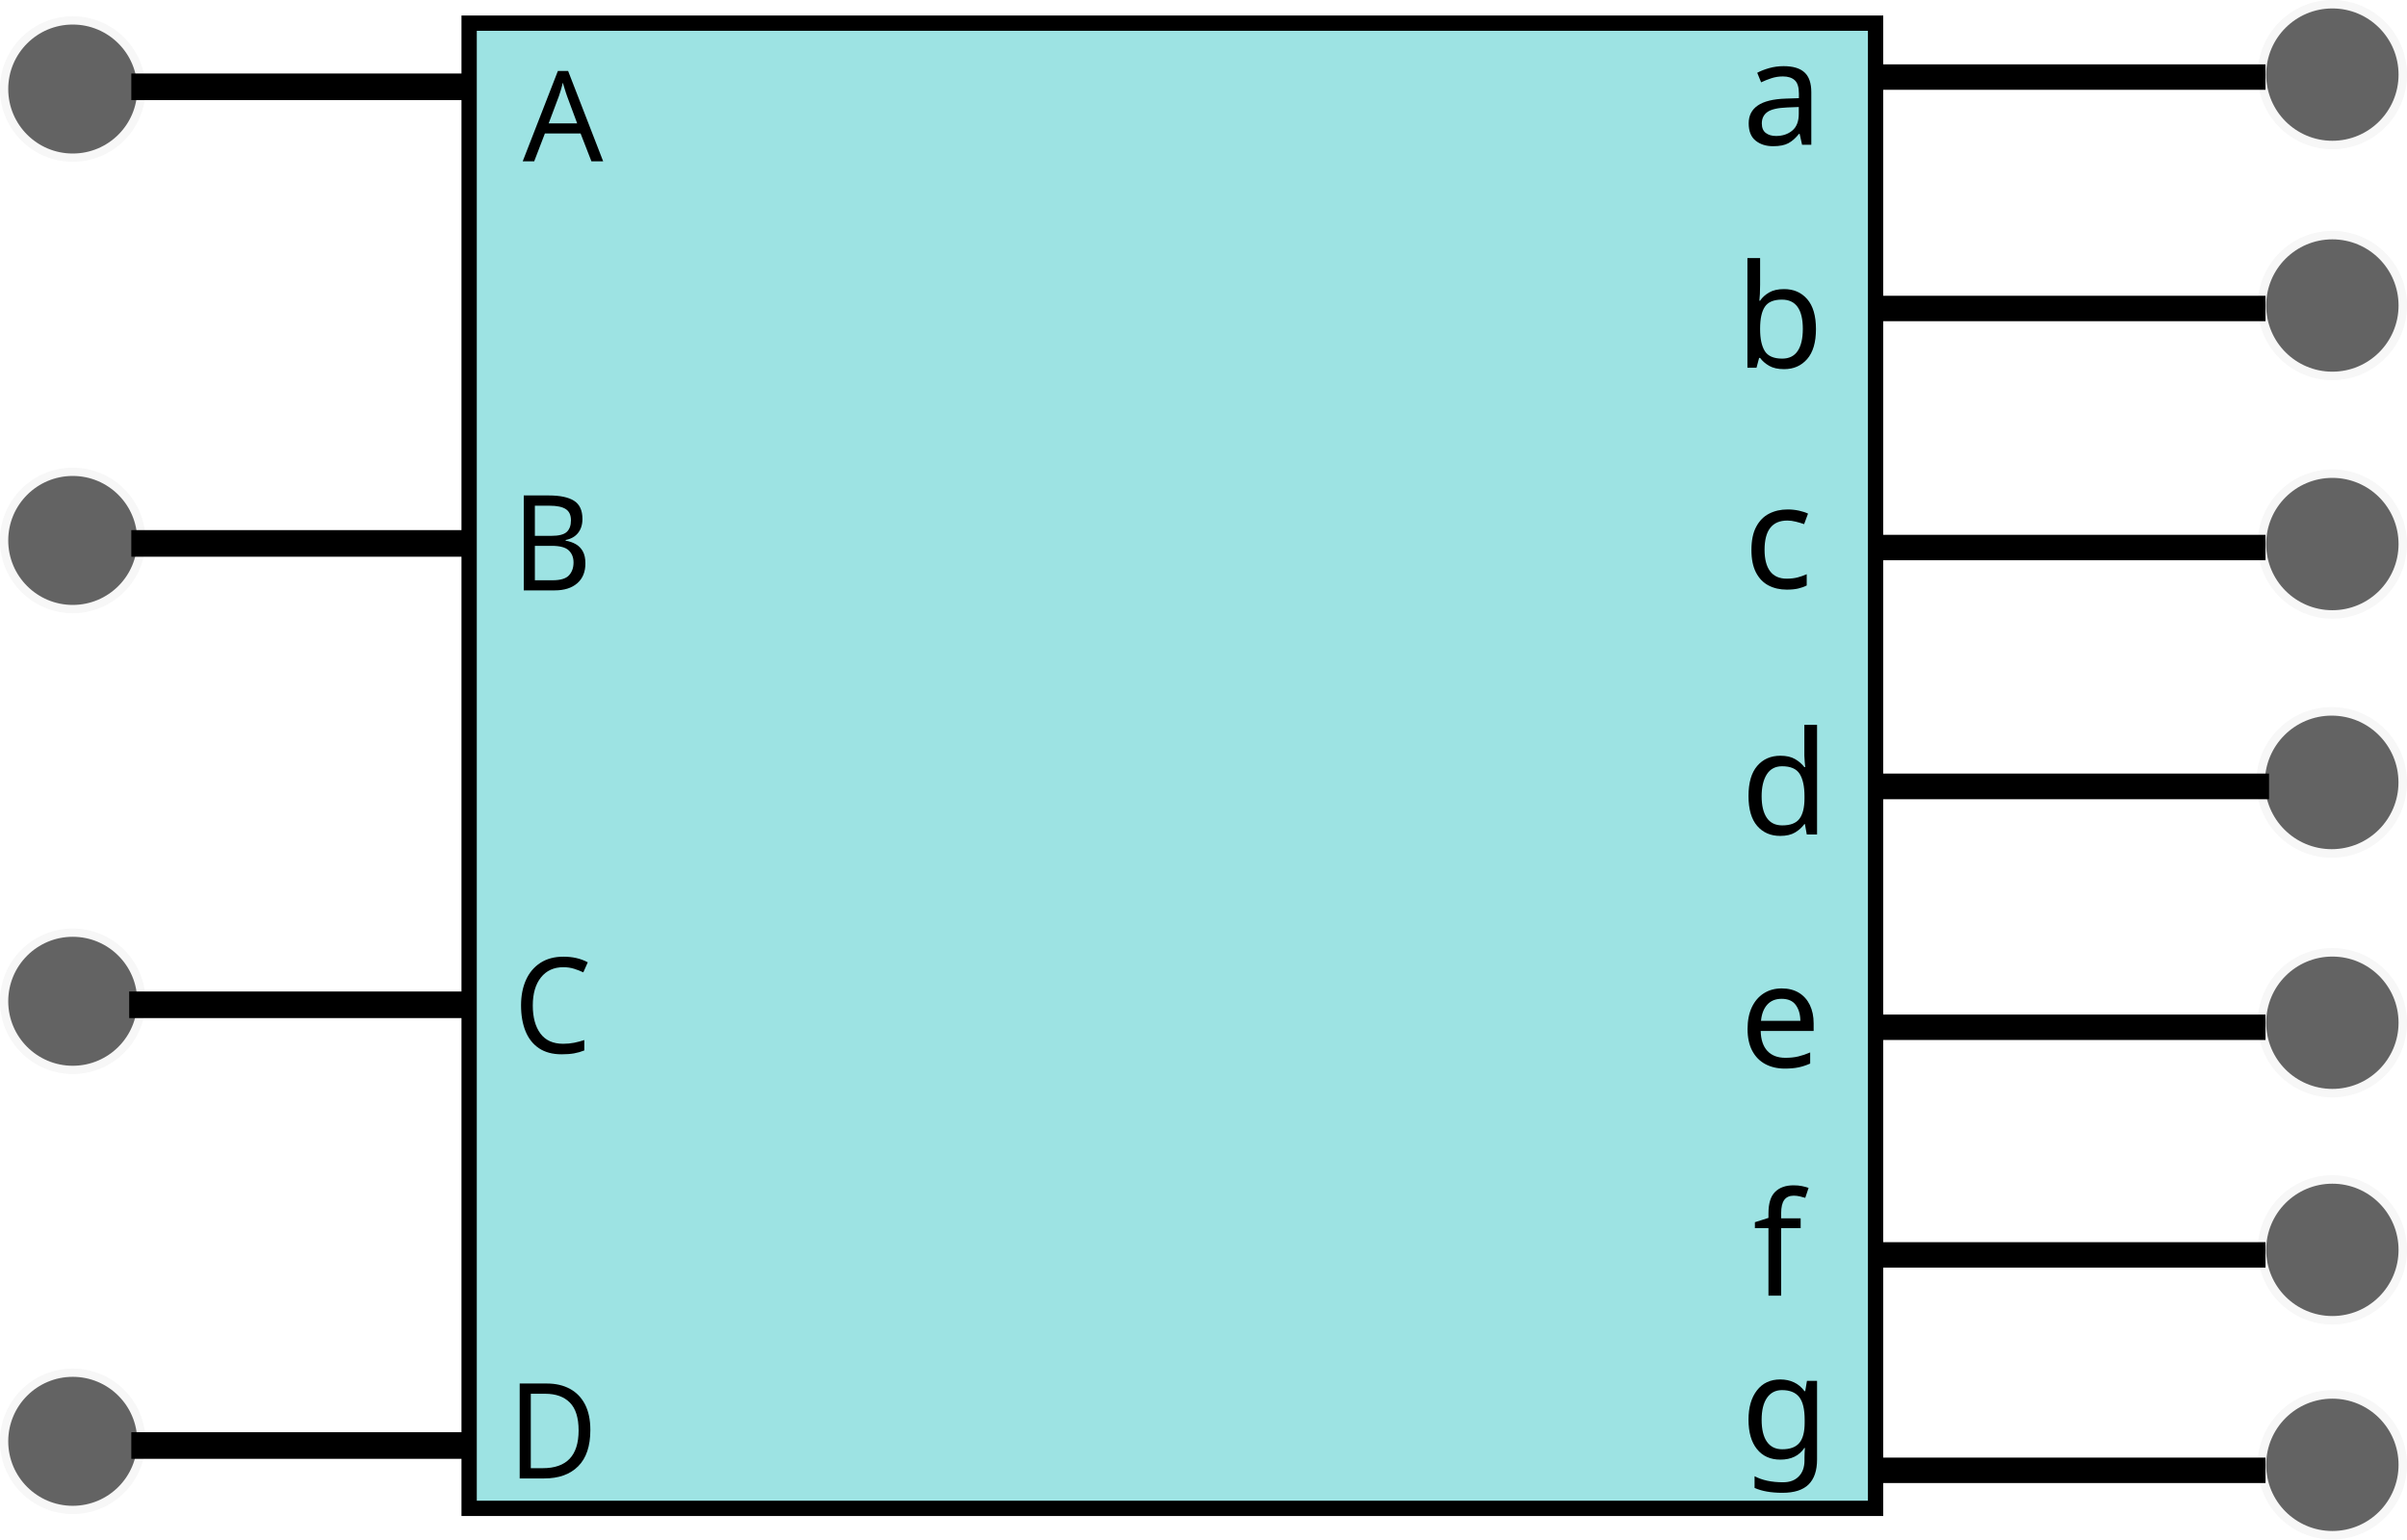
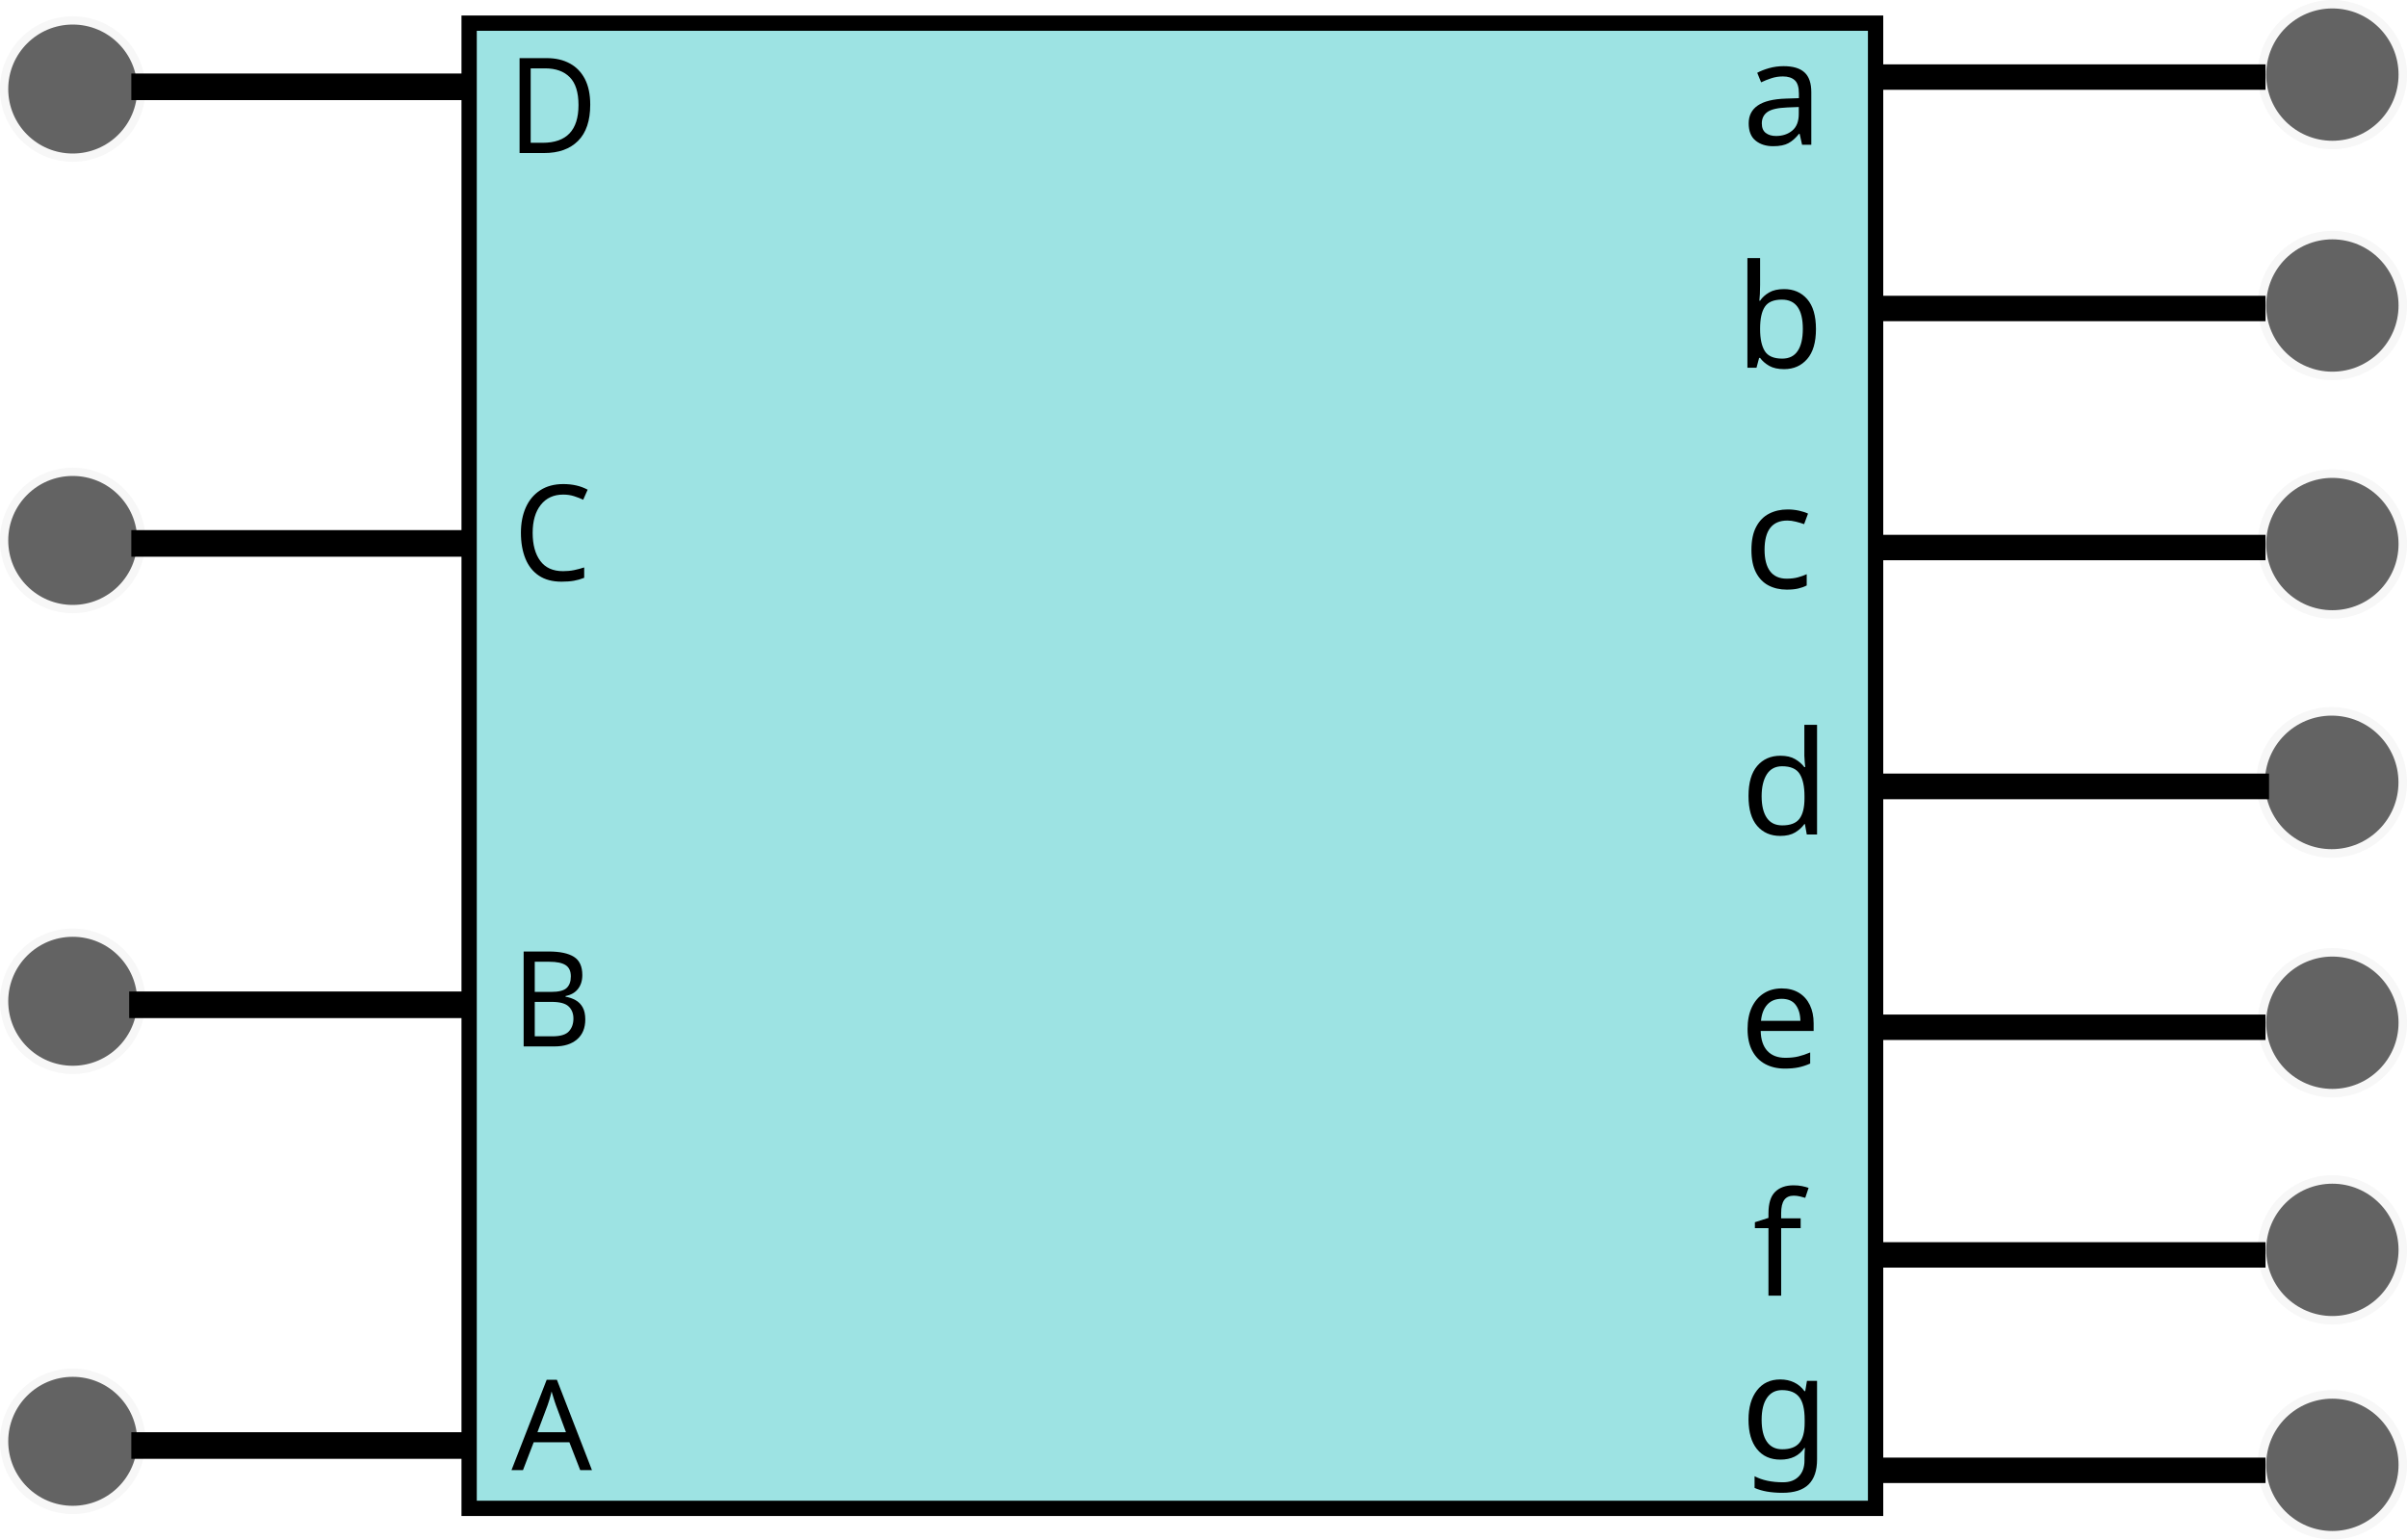
<svg xmlns="http://www.w3.org/2000/svg" width="244.978mm" height="156.729mm" viewBox="0 0 868.032 555.34" id="svg4252" version="1.1">
  <defs id="defs4254" />
  <g id="layer1" transform="translate(-5.785953,-301.8351)">
    <text xml:space="preserve" style="font-style:normal;font-weight:normal;font-size:40px;line-height:125%;font-family:sans-serif;letter-spacing:0px;word-spacing:0px;fill:#000000;fill-opacity:1;stroke:none;stroke-width:1px;stroke-linecap:butt;stroke-linejoin:miter;stroke-opacity:1" x="630.854" y="791.609" id="text5022">
      <tspan id="tspan5024" x="630.854" y="791.609" />
    </text>
    <rect style="opacity:1;fill:#97e2e2;fill-opacity:0.934;stroke:#000000;stroke-width:5.518;stroke-miterlimit:3.55;stroke-dasharray:none;stroke-opacity:1" id="rect4800" width="507.205" height="535.776" x="174.969" y="310.188" />
    <path d="m 822.795,413.118 -138.532,0" style="fill:none;stroke:#000000;stroke-width:9.171px" id="path2906" />
    <circle style="opacity:0.649;fill:#000000;fill-opacity:0.934;stroke:#000000;stroke-width:6.095;stroke-miterlimit:3.55;stroke-dasharray:none;stroke-opacity:0.053" id="path5637" cx="846.902" cy="412.048" r="23.868" />
    <path d="m 822.794,329.639 -138.532,0" style="fill:none;stroke:#000000;stroke-width:9.171px" id="path2906-5" />
    <circle style="opacity:0.649;fill:#000000;fill-opacity:0.934;stroke:#000000;stroke-width:6.095;stroke-miterlimit:3.55;stroke-dasharray:none;stroke-opacity:0.053" id="path5637-2" cx="846.902" cy="328.75" r="23.868" />
    <path d="m 822.795,499.353 -138.532,0" style="fill:none;stroke:#000000;stroke-width:9.171px" id="path2906-6" />
    <circle style="opacity:0.649;fill:#000000;fill-opacity:0.934;stroke:#000000;stroke-width:6.095;stroke-miterlimit:3.55;stroke-dasharray:none;stroke-opacity:0.053" id="path5637-3" cx="846.902" cy="498.095" r="23.868" />
    <text xml:space="preserve" style="font-style:normal;font-weight:normal;font-size:52.036px;line-height:125%;font-family:sans-serif;letter-spacing:0px;word-spacing:0px;fill:#000000;fill-opacity:1;stroke:none;stroke-width:1px;stroke-linecap:butt;stroke-linejoin:miter;stroke-opacity:1" x="631.533" y="434.488" id="text4873">
      <tspan id="tspan4875" x="631.533" y="434.488">b</tspan>
    </text>
    <text xml:space="preserve" style="font-style:normal;font-weight:normal;font-size:52.036px;line-height:125%;font-family:sans-serif;letter-spacing:0px;word-spacing:0px;fill:#000000;fill-opacity:1;stroke:none;stroke-width:1px;stroke-linecap:butt;stroke-linejoin:miter;stroke-opacity:1" x="634.544" y="514.02" id="text4877">
      <tspan id="tspan4879" x="634.544" y="514.02">c</tspan>
    </text>
    <text xml:space="preserve" style="font-style:normal;font-weight:normal;font-size:52.036px;line-height:125%;font-family:sans-serif;letter-spacing:0px;word-spacing:0px;fill:#000000;fill-opacity:1;stroke:none;stroke-width:1px;stroke-linecap:butt;stroke-linejoin:miter;stroke-opacity:1" x="633.49" y="602.868" id="text4881">
      <tspan id="tspan4883" x="633.49" y="602.868">d</tspan>
    </text>
    <path d="m 822.795,672.412 -138.532,0" style="fill:none;stroke:#000000;stroke-width:9.171px" id="path2906-8" />
    <circle style="opacity:0.649;fill:#000000;fill-opacity:0.934;stroke:#000000;stroke-width:6.095;stroke-miterlimit:3.55;stroke-dasharray:none;stroke-opacity:0.053" id="path5637-31" cx="846.902" cy="670.778" r="23.868" />
    <path d="m 824.07,585.524 -139.807,0" style="fill:none;stroke:#000000;stroke-width:9.256px" id="path2906-5-6" />
    <circle style="opacity:0.649;fill:#000000;fill-opacity:0.934;stroke:#000000;stroke-width:6.151;stroke-miterlimit:3.55;stroke-dasharray:none;stroke-opacity:0.053" id="path5637-2-2" cx="846.655" cy="584.079" r="24.087" />
    <path d="m 822.795,754.526 -138.532,0" style="fill:none;stroke:#000000;stroke-width:9.171px" id="path2906-6-3" />
    <circle style="opacity:0.649;fill:#000000;fill-opacity:0.934;stroke:#000000;stroke-width:6.095;stroke-miterlimit:3.55;stroke-dasharray:none;stroke-opacity:0.053" id="path5637-3-8" cx="846.902" cy="752.714" r="23.868" />
    <text xml:space="preserve" style="font-style:normal;font-weight:normal;font-size:52.036px;line-height:125%;font-family:sans-serif;letter-spacing:0px;word-spacing:0px;fill:#000000;fill-opacity:1;stroke:none;stroke-width:1px;stroke-linecap:butt;stroke-linejoin:miter;stroke-opacity:1" x="633.147" y="686.807" id="text5010">
      <tspan id="tspan5012" x="633.147" y="686.807">e</tspan>
    </text>
    <text xml:space="preserve" style="font-style:normal;font-weight:normal;font-size:52.036px;line-height:125%;font-family:sans-serif;letter-spacing:0px;word-spacing:0px;fill:#000000;fill-opacity:1;stroke:none;stroke-width:1px;stroke-linecap:butt;stroke-linejoin:miter;stroke-opacity:1" x="637.873" y="769.227" id="text5014">
      <tspan id="tspan5016" x="637.873" y="769.227">f</tspan>
    </text>
    <text xml:space="preserve" style="font-style:normal;font-weight:normal;font-size:52.036px;line-height:125%;font-family:sans-serif;letter-spacing:0px;word-spacing:0px;fill:#000000;fill-opacity:1;stroke:none;stroke-width:1px;stroke-linecap:butt;stroke-linejoin:miter;stroke-opacity:1" x="633.49" y="827.864" id="text5018">
      <tspan id="tspan5020" x="633.49" y="827.864">g</tspan>
    </text>
    <text xml:space="preserve" style="font-style:normal;font-weight:normal;font-size:52.036px;line-height:125%;font-family:sans-serif;letter-spacing:0px;word-spacing:0px;fill:#000000;fill-opacity:1;stroke:none;stroke-width:1px;stroke-linecap:butt;stroke-linejoin:miter;stroke-opacity:1" x="634.023" y="354.066" id="text5026">
      <tspan id="tspan5028" x="634.023" y="354.066">a</tspan>
    </text>
    <path d="m 822.795,832.241 -138.532,0" style="fill:none;stroke:#000000;stroke-width:9.171px" id="path2906-8-4" />
    <circle style="opacity:0.649;fill:#000000;fill-opacity:0.934;stroke:#000000;stroke-width:6.095;stroke-miterlimit:3.55;stroke-dasharray:none;stroke-opacity:0.053" id="path5637-31-2" cx="846.902" cy="830.26" r="23.868" />
-     <text xml:space="preserve" style="font-style:normal;font-weight:normal;font-size:46.221px;line-height:125%;font-family:sans-serif;letter-spacing:0px;word-spacing:0px;fill:#000000;fill-opacity:1;stroke:none;stroke-width:1px;stroke-linecap:butt;stroke-linejoin:miter;stroke-opacity:1" x="197.501" y="496.163" id="text4869" transform="scale(0.9637861,1.037575)">
-       <tspan id="tspan4871" x="197.501" y="496.163">B</tspan>
-     </text>
-     <text xml:space="preserve" style="font-style:normal;font-weight:normal;font-size:46.221px;line-height:125%;font-family:sans-serif;letter-spacing:0px;word-spacing:0px;fill:#000000;fill-opacity:1;stroke:none;stroke-width:1px;stroke-linecap:butt;stroke-linejoin:miter;stroke-opacity:1" x="198.156" y="656.994" id="text4994" transform="scale(0.9637861,1.037575)">
-       <tspan id="tspan4996" x="198.156" y="656.994">C</tspan>
-     </text>
-     <text xml:space="preserve" style="font-style:normal;font-weight:normal;font-size:46.221px;line-height:125%;font-family:sans-serif;letter-spacing:0px;word-spacing:0px;fill:#000000;fill-opacity:1;stroke:none;stroke-width:1px;stroke-linecap:butt;stroke-linejoin:miter;stroke-opacity:1" x="195.978" y="804.92" id="text5000" transform="scale(0.9637861,1.037575)">
-       <tspan id="tspan5002" x="195.978" y="804.92">D</tspan>
-     </text>
    <circle style="opacity:0.649;fill:#000000;fill-opacity:0.934;stroke:#000000;stroke-width:5.941;stroke-miterlimit:3.55;stroke-dasharray:none;stroke-opacity:0.053" id="path5637-5" cx="32.019" cy="333.954" r="23.262" />
    <path d="m 174.286,333.153 -121.143,0" style="fill:none;stroke:#000000;stroke-width:9.597px" id="path2902" />
    <circle style="opacity:0.649;fill:#000000;fill-opacity:0.934;stroke:#000000;stroke-width:5.941;stroke-miterlimit:3.55;stroke-dasharray:none;stroke-opacity:0.053" id="path5637-7" cx="32.018" cy="663.037" r="23.262" />
    <path d="m 173.519,664.304 -121.143,0" style="fill:none;stroke:#000000;stroke-width:9.597px" id="path2904" />
    <circle style="opacity:0.649;fill:#000000;fill-opacity:0.934;stroke:#000000;stroke-width:5.941;stroke-miterlimit:3.55;stroke-dasharray:none;stroke-opacity:0.053" id="path5637-5-5" cx="32.018" cy="496.796" r="23.262" />
    <path d="m 174.285,497.867 -121.143,0" style="fill:none;stroke:#000000;stroke-width:9.597px" id="path2902-5" />
    <circle style="opacity:0.649;fill:#000000;fill-opacity:0.934;stroke:#000000;stroke-width:5.941;stroke-miterlimit:3.55;stroke-dasharray:none;stroke-opacity:0.053" id="path5637-5-58" cx="32.018" cy="821.778" r="23.262" />
    <path d="m 174.285,823.293 -121.143,0" style="fill:none;stroke:#000000;stroke-width:9.597px" id="path2902-59" />
-     <text xml:space="preserve" style="font-style:normal;font-weight:normal;font-size:45.468px;line-height:125%;font-family:sans-serif;letter-spacing:0px;word-spacing:0px;fill:#000000;fill-opacity:1;stroke:none;stroke-width:1px;stroke-linecap:butt;stroke-linejoin:miter;stroke-opacity:1" x="194.288" y="360.032" id="text4608">
-       <tspan id="tspan4610" x="194.288" y="360.032">A</tspan>
+     <text xml:space="preserve" style="font-style:normal;font-weight:normal;font-size:46.221px;line-height:125%;font-family:sans-serif;letter-spacing:0px;word-spacing:0px;fill:#000000;fill-opacity:1;stroke:none;stroke-width:1px;stroke-linecap:butt;stroke-linejoin:miter;stroke-opacity:1" x="197.457" y="654.723" id="text4869" transform="scale(0.9637861,1.037575)">
+       <tspan id="tspan4871" x="197.457" y="654.723">B</tspan>
+     </text>
+     <text xml:space="preserve" style="font-style:normal;font-weight:normal;font-size:46.221px;line-height:125%;font-family:sans-serif;letter-spacing:0px;word-spacing:0px;fill:#000000;fill-opacity:1;stroke:none;stroke-width:1px;stroke-linecap:butt;stroke-linejoin:miter;stroke-opacity:1" x="198.111" y="492.672" id="text4994" transform="scale(0.9637861,1.037575)">
+       <tspan id="tspan4996" x="198.111" y="492.672">C</tspan>
+     </text>
+     <text xml:space="preserve" style="font-style:normal;font-weight:normal;font-size:46.221px;line-height:125%;font-family:sans-serif;letter-spacing:0px;word-spacing:0px;fill:#000000;fill-opacity:1;stroke:none;stroke-width:1px;stroke-linecap:butt;stroke-linejoin:miter;stroke-opacity:1" x="195.934" y="344.113" id="text5000" transform="scale(0.9637861,1.037575)">
+       <tspan id="tspan5002" x="195.934" y="344.113">D</tspan>
+     </text>
+     <text xml:space="preserve" style="font-style:normal;font-weight:normal;font-size:45.468px;line-height:125%;font-family:sans-serif;letter-spacing:0px;word-spacing:0px;fill:#000000;fill-opacity:1;stroke:none;stroke-width:1px;stroke-linecap:butt;stroke-linejoin:miter;stroke-opacity:1" x="190.245" y="832.176" id="text4608">
+       <tspan id="tspan4610" x="190.245" y="832.176">A</tspan>
    </text>
  </g>
</svg>
